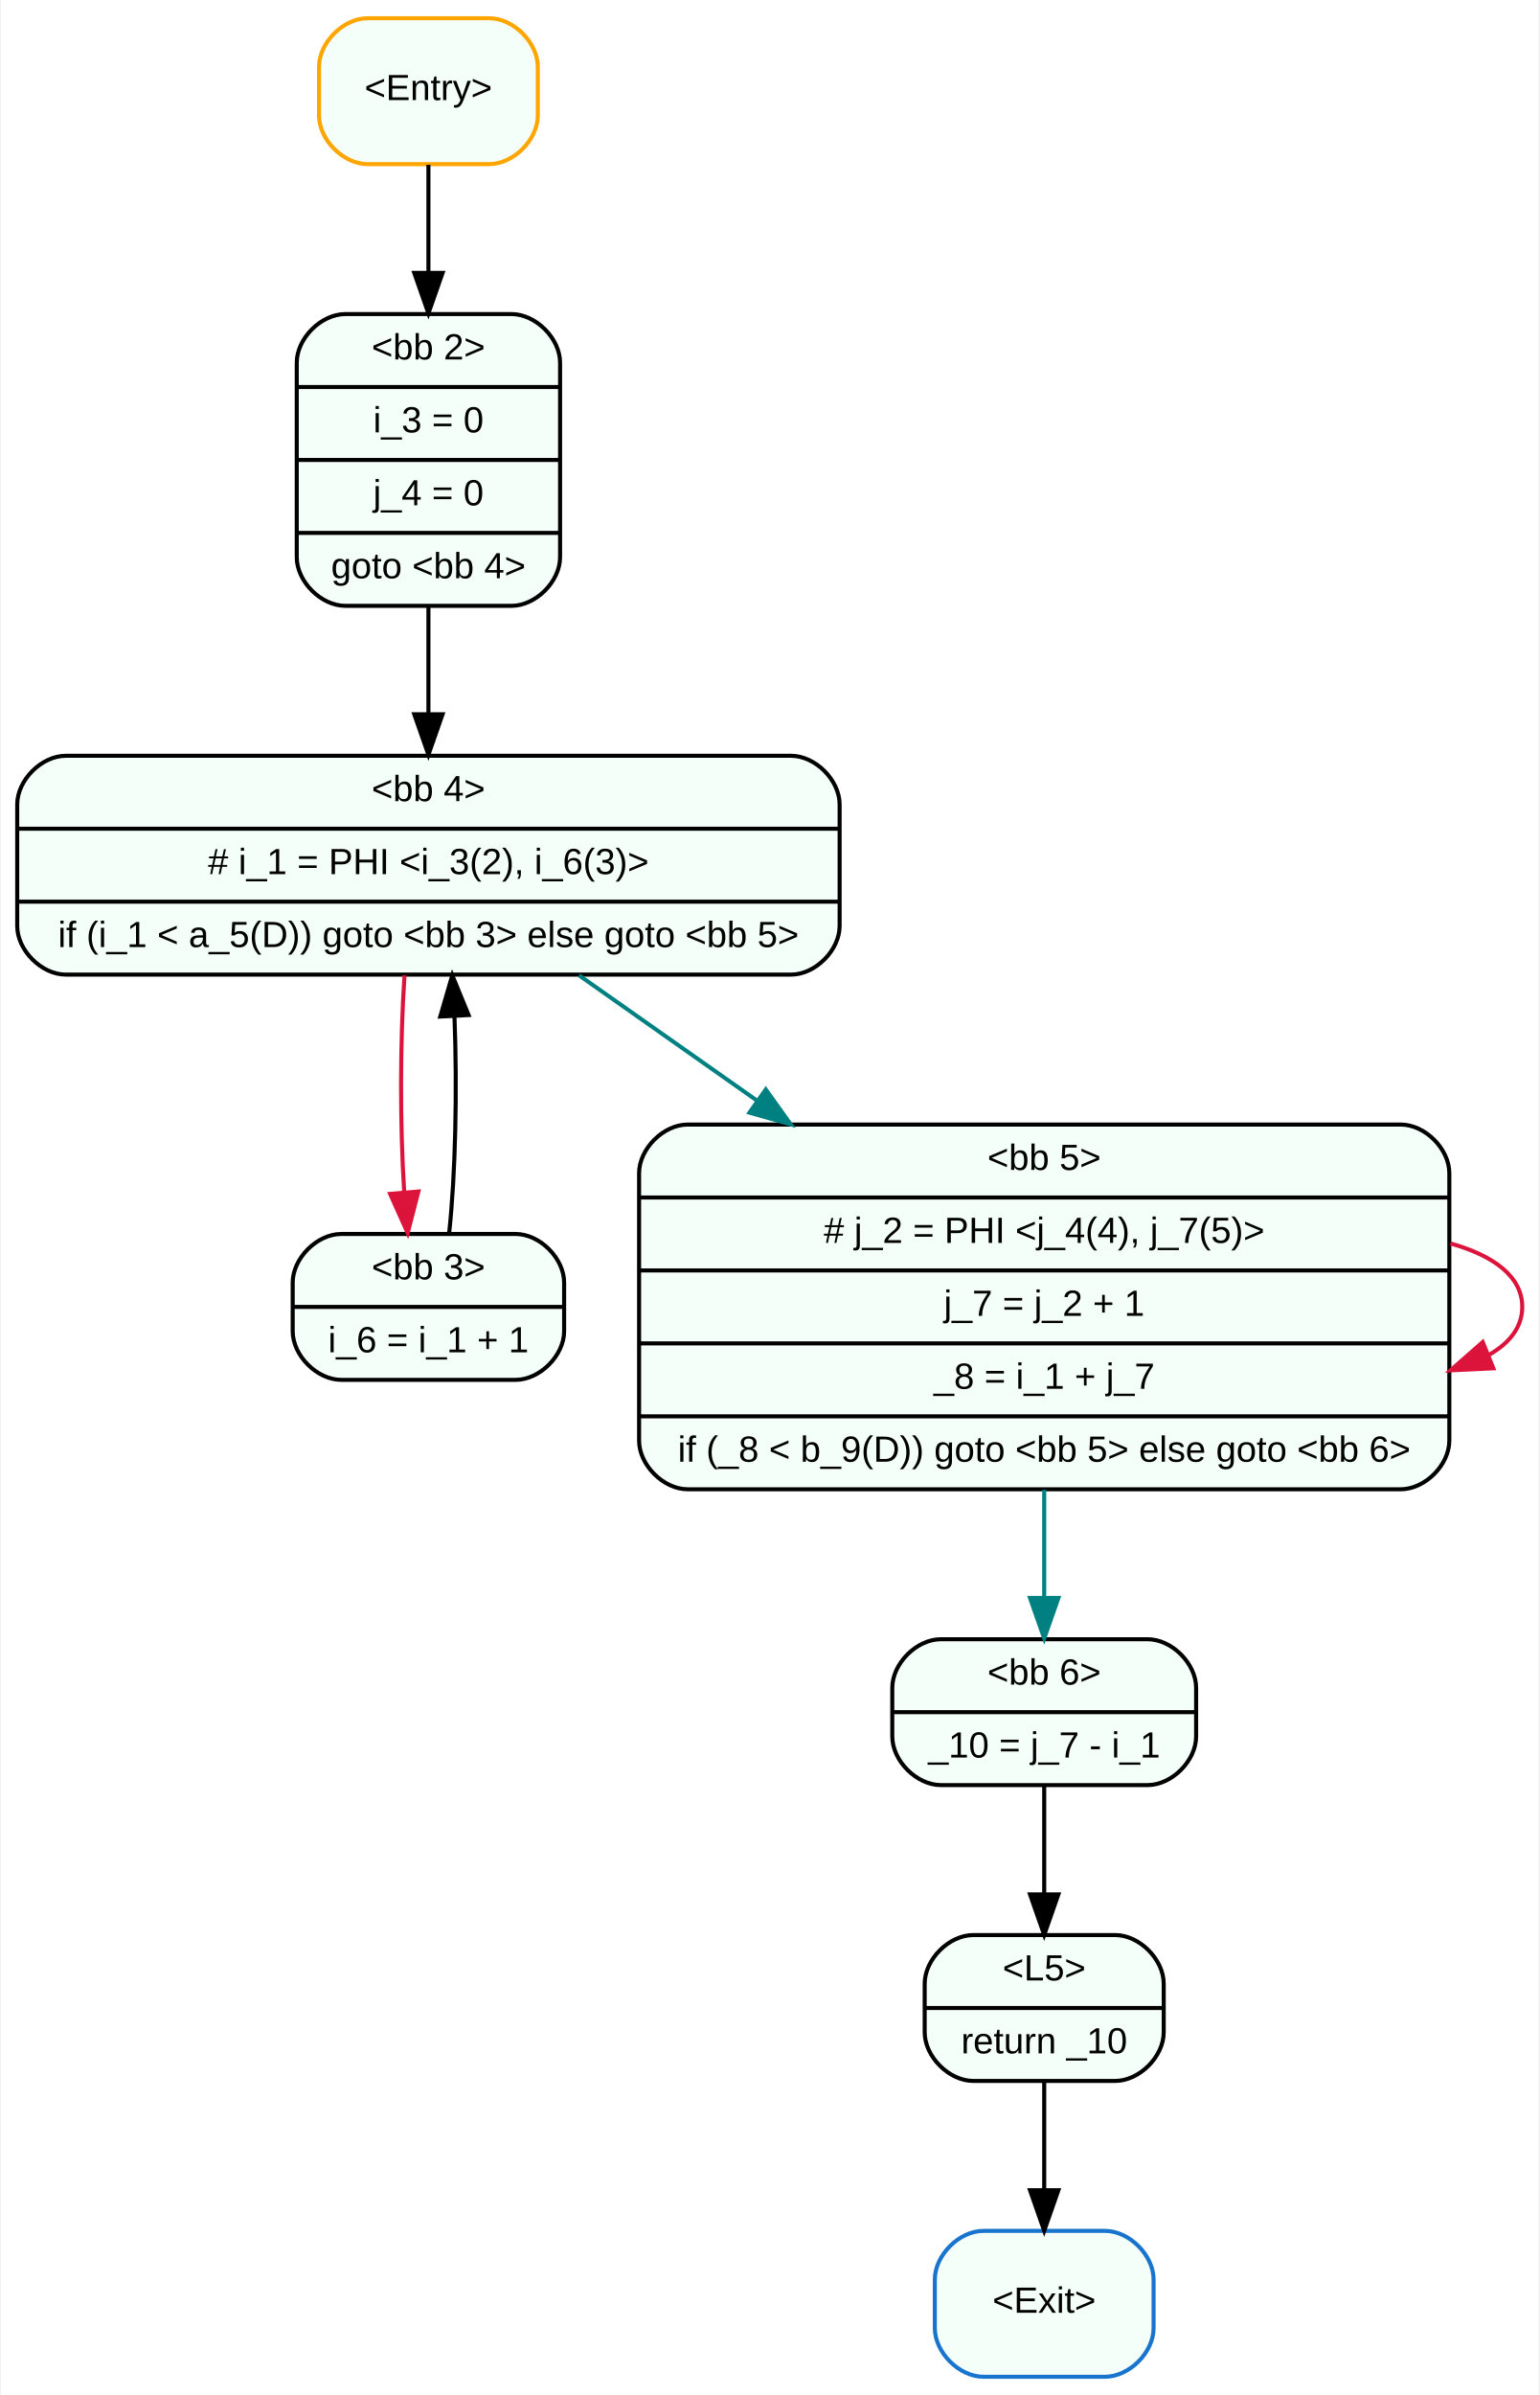
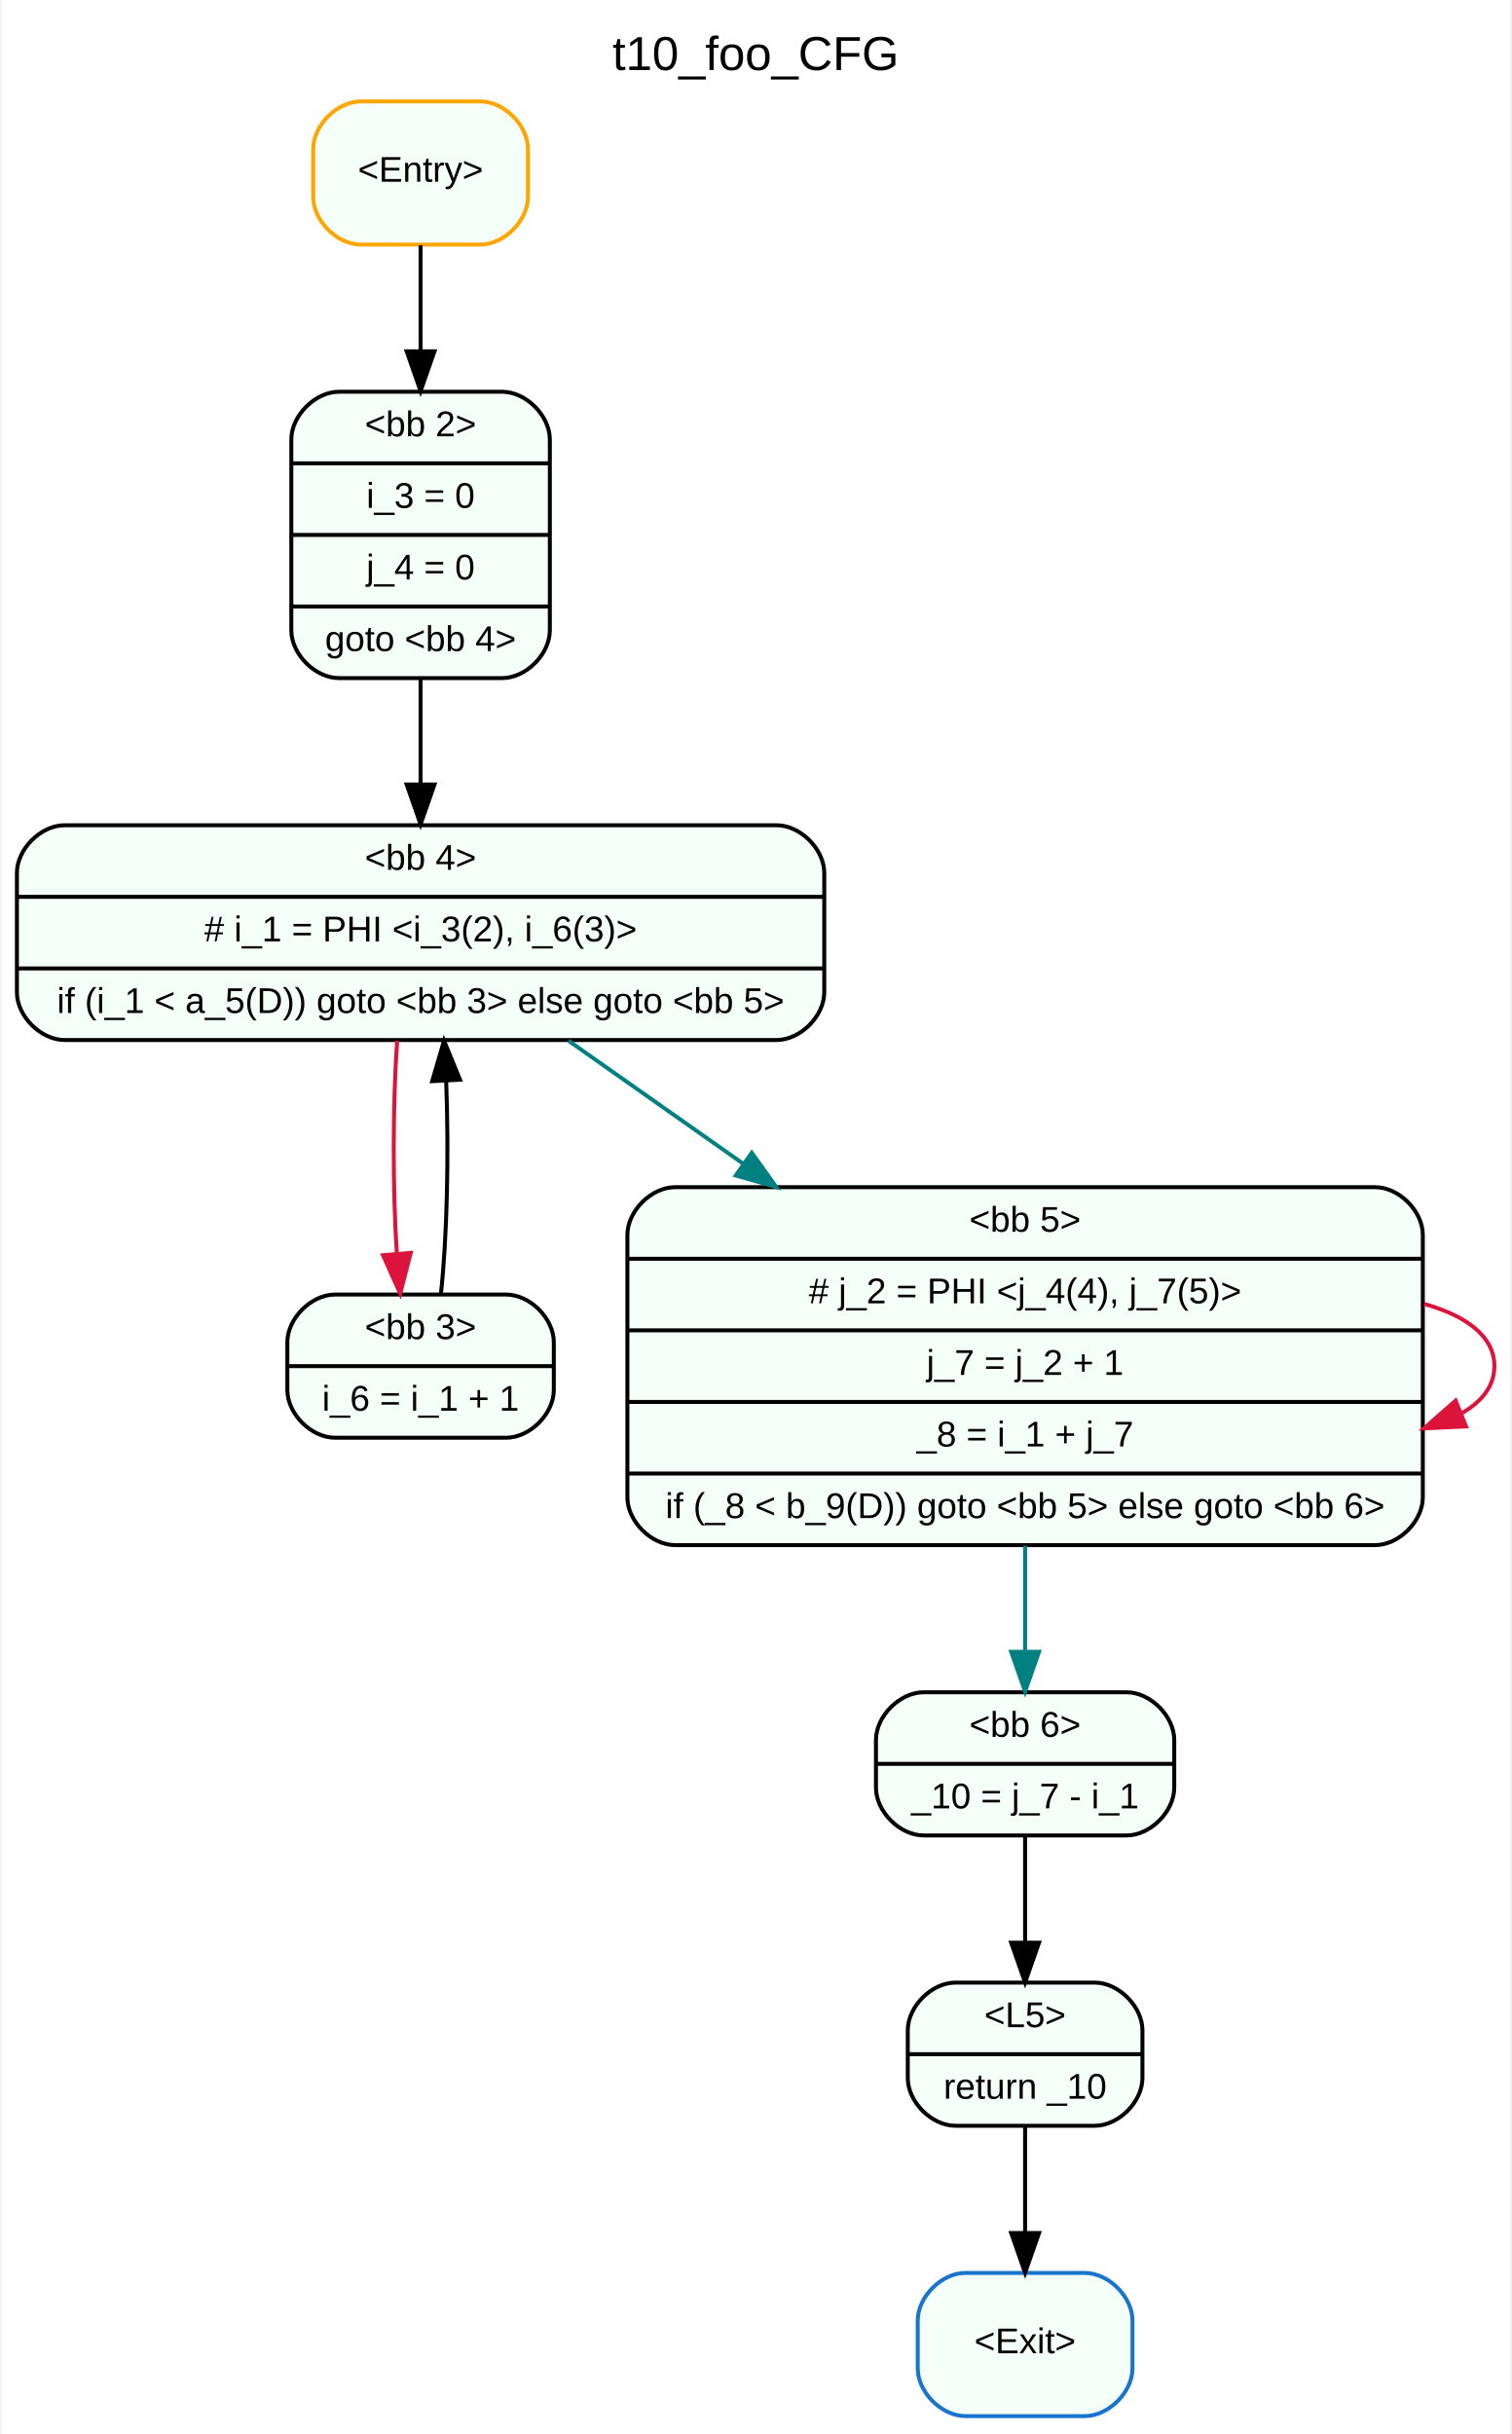
- <svg xmlns="http://www.w3.org/2000/svg" width="380pt" height="591pt" viewBox="0.00 0.00 379.50 591.00">
-   <g id="graph0" class="graph" transform="scale(1 1) rotate(0) translate(4 587)">
-     <polygon fill="white" stroke="none" points="-4,4 -4,-587 375.5,-587 375.5,4 -4,4" />
+ <svg xmlns="http://www.w3.org/2000/svg" width="380pt" height="612pt" viewBox="0.00 0.00 379.50 612.00">
+   <g id="graph0" class="graph" transform="scale(1 1) rotate(0) translate(4 608)">
+     <polygon fill="white" stroke="none" points="-4,4 -4,-608 375.5,-608 375.5,4 -4,4" />
+     <text text-anchor="middle" x="185.75" y="-590.4" font-family="Arial" font-size="12.00">t10_foo_CFG</text>
    <g id="node1" class="node">
      <path fill="mintcream" stroke="orange" d="M86.5,-546.5C86.5,-546.5 116.5,-546.5 116.5,-546.5 122.5,-546.5 128.5,-552.5 128.5,-558.5 128.5,-558.5 128.5,-570.5 128.5,-570.5 128.5,-576.5 122.5,-582.5 116.5,-582.5 116.5,-582.5 86.5,-582.5 86.5,-582.5 80.5,-582.5 74.5,-576.5 74.5,-570.5 74.5,-570.5 74.5,-558.5 74.5,-558.5 74.5,-552.5 80.5,-546.5 86.5,-546.5" />
      <text text-anchor="middle" x="101.5" y="-562.3" font-family="Arial" font-size="9.00">&lt;Entry&gt;</text>
    </g>
    <g id="node2" class="node">
      <path fill="mintcream" stroke="black" d="M81,-437.5C81,-437.5 122,-437.5 122,-437.5 128,-437.5 134,-443.5 134,-449.5 134,-449.5 134,-497.5 134,-497.5 134,-503.5 128,-509.5 122,-509.5 122,-509.5 81,-509.5 81,-509.5 75,-509.5 69,-503.5 69,-497.5 69,-497.5 69,-449.5 69,-449.5 69,-443.5 75,-437.5 81,-437.5" />
      <text text-anchor="middle" x="101.5" y="-498.3" font-family="Arial" font-size="9.00">&lt;bb 2&gt;</text>
      <polyline fill="none" stroke="black" points="69,-491.5 134,-491.5 " />
      <text text-anchor="middle" x="101.5" y="-480.3" font-family="Arial" font-size="9.00">i_3 = 0</text>
      <polyline fill="none" stroke="black" points="69,-473.5 134,-473.5 " />
      <text text-anchor="middle" x="101.5" y="-462.3" font-family="Arial" font-size="9.00">j_4 = 0</text>
      <polyline fill="none" stroke="black" points="69,-455.5 134,-455.5 " />
      <text text-anchor="middle" x="101.5" y="-444.3" font-family="Arial" font-size="9.00">goto &lt;bb 4&gt;</text>
    </g>
    <g id="edge1" class="edge">
      <path fill="none" stroke="black" d="M101.5,-546.34C101.5,-538.698 101.5,-529.301 101.5,-519.852" />
      <polygon fill="black" stroke="black" points="105,-519.659 101.5,-509.659 98,-519.659 105,-519.659" />
    </g>
    <g id="node3" class="node">
      <path fill="mintcream" stroke="black" d="M12,-346.5C12,-346.5 191,-346.5 191,-346.5 197,-346.5 203,-352.5 203,-358.5 203,-358.5 203,-388.5 203,-388.5 203,-394.5 197,-400.5 191,-400.5 191,-400.5 12,-400.5 12,-400.5 6,-400.5 0,-394.5 0,-388.5 0,-388.5 0,-358.5 0,-358.5 0,-352.5 6,-346.5 12,-346.5" />
      <text text-anchor="middle" x="101.5" y="-389.3" font-family="Arial" font-size="9.00">&lt;bb 4&gt;</text>
      <polyline fill="none" stroke="black" points="0,-382.5 203,-382.5 " />
      <text text-anchor="middle" x="101.5" y="-371.3" font-family="Arial" font-size="9.00"># i_1 = PHI &lt;i_3(2), i_6(3)&gt;</text>
      <polyline fill="none" stroke="black" points="0,-364.5 203,-364.5 " />
      <text text-anchor="middle" x="101.5" y="-353.3" font-family="Arial" font-size="9.00">if (i_1 &lt; a_5(D)) goto &lt;bb 3&gt; else goto &lt;bb 5&gt;</text>
    </g>
    <g id="edge2" class="edge">
      <path fill="none" stroke="black" d="M101.5,-437.397C101.5,-428.806 101.5,-419.595 101.5,-410.944" />
      <polygon fill="black" stroke="black" points="105,-410.748 101.5,-400.748 98,-410.748 105,-410.748" />
    </g>
    <g id="node4" class="node">
      <path fill="mintcream" stroke="black" d="M80,-246.5C80,-246.5 123,-246.5 123,-246.5 129,-246.5 135,-252.5 135,-258.5 135,-258.5 135,-270.5 135,-270.5 135,-276.5 129,-282.5 123,-282.5 123,-282.5 80,-282.5 80,-282.5 74,-282.5 68,-276.5 68,-270.5 68,-270.5 68,-258.5 68,-258.5 68,-252.5 74,-246.5 80,-246.5" />
      <text text-anchor="middle" x="101.5" y="-271.3" font-family="Arial" font-size="9.00">&lt;bb 3&gt;</text>
      <polyline fill="none" stroke="black" points="68,-264.5 135,-264.5 " />
      <text text-anchor="middle" x="101.5" y="-253.3" font-family="Arial" font-size="9.00">i_6 = i_1 + 1</text>
    </g>
    <g id="edge3" class="edge">
      <path fill="none" stroke="crimson" d="M95.603,-346.325C94.491,-330.084 94.466,-309.251 95.528,-292.804" />
      <polygon fill="crimson" stroke="crimson" points="99.025,-292.981 96.382,-282.721 92.05,-292.39 99.025,-292.981" />
    </g>
    <g id="node5" class="node">
      <path fill="mintcream" stroke="black" d="M165.5,-219.5C165.5,-219.5 341.5,-219.5 341.5,-219.5 347.5,-219.5 353.5,-225.5 353.5,-231.5 353.5,-231.5 353.5,-297.5 353.5,-297.5 353.5,-303.5 347.5,-309.5 341.5,-309.5 341.5,-309.5 165.5,-309.5 165.5,-309.5 159.5,-309.5 153.5,-303.5 153.5,-297.5 153.5,-297.5 153.5,-231.5 153.5,-231.5 153.5,-225.5 159.5,-219.5 165.5,-219.5" />
      <text text-anchor="middle" x="253.5" y="-298.3" font-family="Arial" font-size="9.00">&lt;bb 5&gt;</text>
      <polyline fill="none" stroke="black" points="153.5,-291.5 353.5,-291.5 " />
      <text text-anchor="middle" x="253.5" y="-280.3" font-family="Arial" font-size="9.00"># j_2 = PHI &lt;j_4(4), j_7(5)&gt;</text>
      <polyline fill="none" stroke="black" points="153.5,-273.5 353.5,-273.5 " />
      <text text-anchor="middle" x="253.5" y="-262.3" font-family="Arial" font-size="9.00">j_7 = j_2 + 1</text>
      <polyline fill="none" stroke="black" points="153.5,-255.5 353.5,-255.5 " />
      <text text-anchor="middle" x="253.5" y="-244.3" font-family="Arial" font-size="9.00">_8 = i_1 + j_7</text>
      <polyline fill="none" stroke="black" points="153.5,-237.5 353.5,-237.5 " />
      <text text-anchor="middle" x="253.5" y="-226.3" font-family="Arial" font-size="9.00">if (_8 &lt; b_9(D)) goto &lt;bb 5&gt; else goto &lt;bb 6&gt;</text>
    </g>
    <g id="edge5" class="edge">
      <path fill="none" stroke="teal" d="M138.683,-346.325C151.957,-336.981 167.391,-326.116 182.555,-315.442" />
      <polygon fill="teal" stroke="teal" points="184.774,-318.16 190.936,-309.542 180.744,-312.436 184.774,-318.16" />
    </g>
    <g id="edge4" class="edge">
      <path fill="none" stroke="black" d="M106.618,-282.721C108.185,-297.085 108.624,-318.045 107.934,-336.101" />
      <polygon fill="black" stroke="black" points="104.426,-336.155 107.397,-346.325 111.416,-336.522 104.426,-336.155" />
    </g>
    <g id="edge6" class="edge">
      <path fill="none" stroke="crimson" d="M353.788,-280.156C364.567,-277.14 371.5,-271.922 371.5,-264.5 371.5,-259.629 368.514,-255.708 363.415,-252.735" />
      <polygon fill="crimson" stroke="crimson" points="364.371,-249.346 353.788,-248.844 361.748,-255.836 364.371,-249.346" />
    </g>
    <g id="node6" class="node">
      <path fill="mintcream" stroke="black" d="M228,-146.5C228,-146.5 279,-146.5 279,-146.5 285,-146.5 291,-152.5 291,-158.5 291,-158.5 291,-170.5 291,-170.5 291,-176.5 285,-182.5 279,-182.5 279,-182.5 228,-182.5 228,-182.5 222,-182.5 216,-176.5 216,-170.5 216,-170.5 216,-158.5 216,-158.5 216,-152.5 222,-146.5 228,-146.5" />
      <text text-anchor="middle" x="253.5" y="-171.3" font-family="Arial" font-size="9.00">&lt;bb 6&gt;</text>
      <polyline fill="none" stroke="black" points="216,-164.5 291,-164.5 " />
      <text text-anchor="middle" x="253.5" y="-153.3" font-family="Arial" font-size="9.00">_10 = j_7 - i_1</text>
    </g>
    <g id="edge7" class="edge">
      <path fill="none" stroke="teal" d="M253.5,-219.374C253.5,-210.331 253.5,-201.064 253.5,-192.822" />
      <polygon fill="teal" stroke="teal" points="257,-192.682 253.5,-182.682 250,-192.682 257,-192.682" />
    </g>
    <g id="node7" class="node">
      <path fill="mintcream" stroke="black" d="M236,-73.5C236,-73.5 271,-73.5 271,-73.5 277,-73.5 283,-79.5 283,-85.5 283,-85.5 283,-97.5 283,-97.5 283,-103.5 277,-109.5 271,-109.5 271,-109.5 236,-109.5 236,-109.5 230,-109.5 224,-103.5 224,-97.5 224,-97.5 224,-85.5 224,-85.5 224,-79.5 230,-73.5 236,-73.5" />
      <text text-anchor="middle" x="253.5" y="-98.3" font-family="Arial" font-size="9.00">&lt;L5&gt;</text>
      <polyline fill="none" stroke="black" points="224,-91.5 283,-91.5 " />
      <text text-anchor="middle" x="253.5" y="-80.3" font-family="Arial" font-size="9.00">return _10</text>
    </g>
    <g id="edge8" class="edge">
      <path fill="none" stroke="black" d="M253.5,-146.313C253.5,-138.289 253.5,-128.547 253.5,-119.569" />
      <polygon fill="black" stroke="black" points="257,-119.529 253.5,-109.529 250,-119.529 257,-119.529" />
    </g>
    <g id="node8" class="node">
      <path fill="mintcream" stroke="#1874cd" d="M238.5,-0.5C238.5,-0.5 268.5,-0.5 268.5,-0.5 274.5,-0.5 280.5,-6.5 280.5,-12.5 280.5,-12.5 280.5,-24.5 280.5,-24.5 280.5,-30.5 274.5,-36.5 268.5,-36.5 268.5,-36.5 238.5,-36.5 238.5,-36.5 232.5,-36.5 226.5,-30.5 226.5,-24.5 226.5,-24.5 226.5,-12.5 226.5,-12.5 226.5,-6.5 232.5,-0.5 238.5,-0.5" />
      <text text-anchor="middle" x="253.5" y="-16.3" font-family="Arial" font-size="9.00">&lt;Exit&gt;</text>
    </g>
    <g id="edge9" class="edge">
      <path fill="none" stroke="black" d="M253.5,-73.313C253.5,-65.29 253.5,-55.547 253.5,-46.569" />
      <polygon fill="black" stroke="black" points="257,-46.529 253.5,-36.529 250,-46.529 257,-46.529" />
    </g>
  </g>
</svg>
